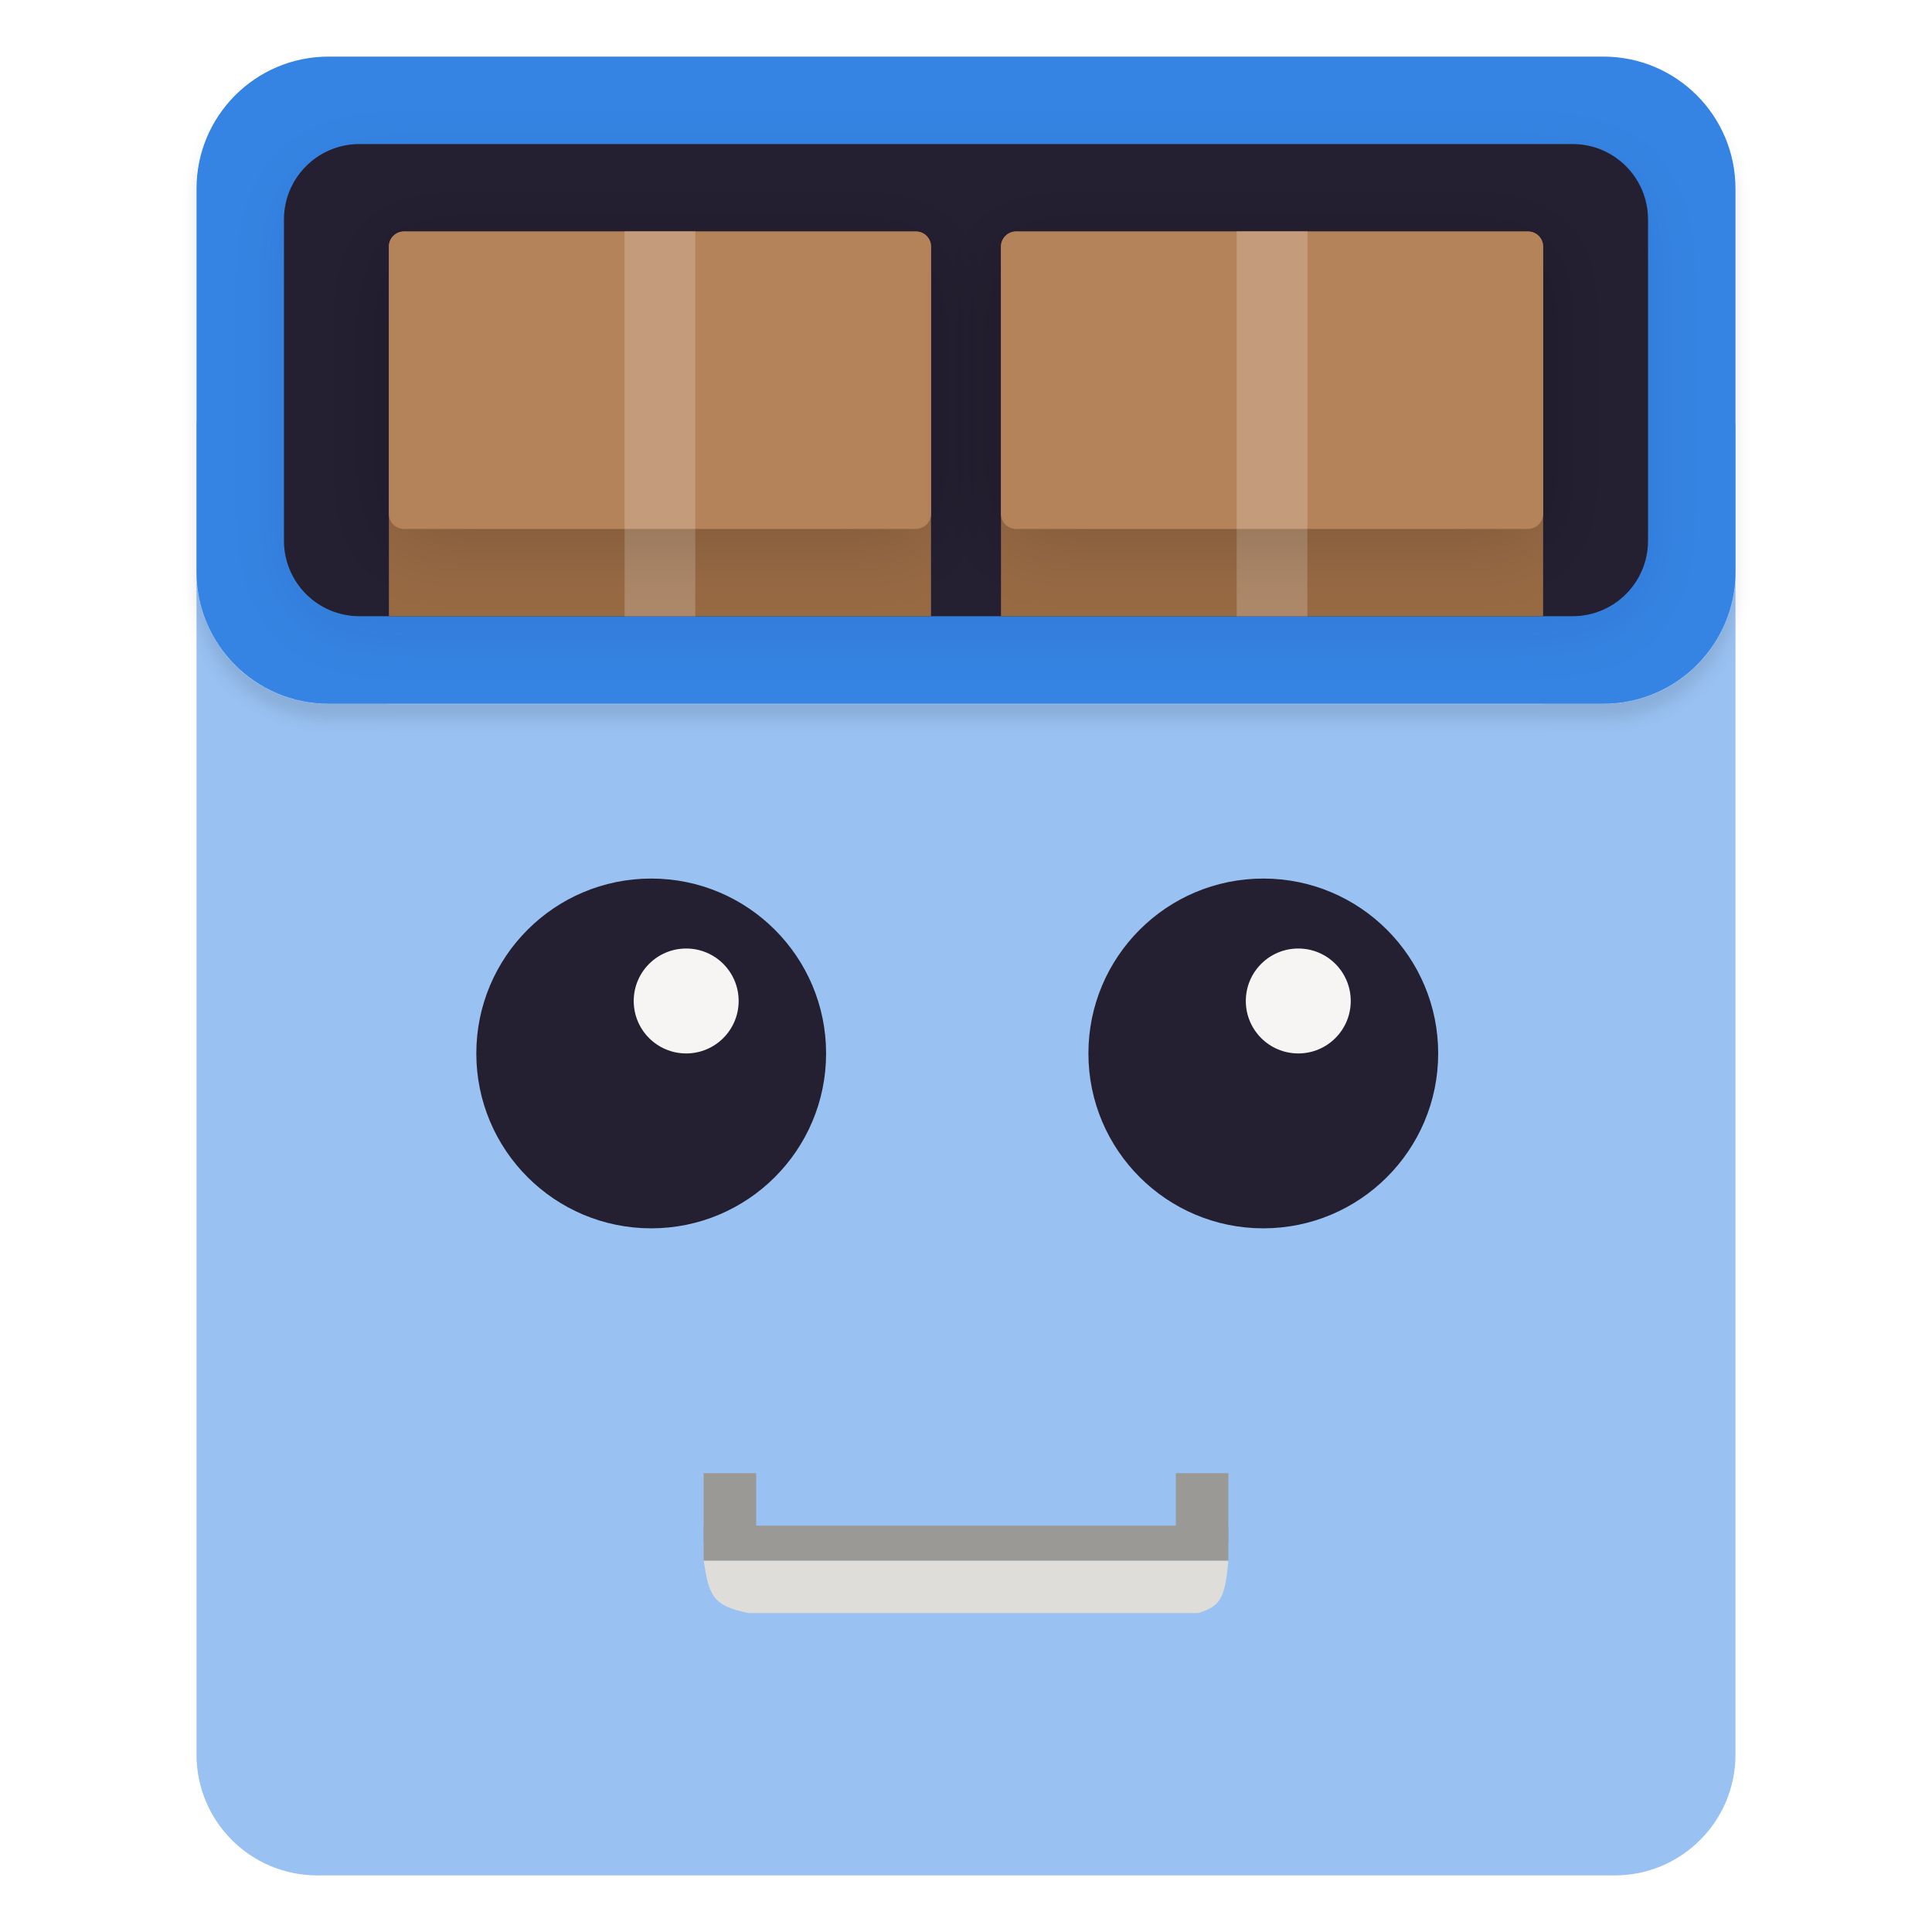
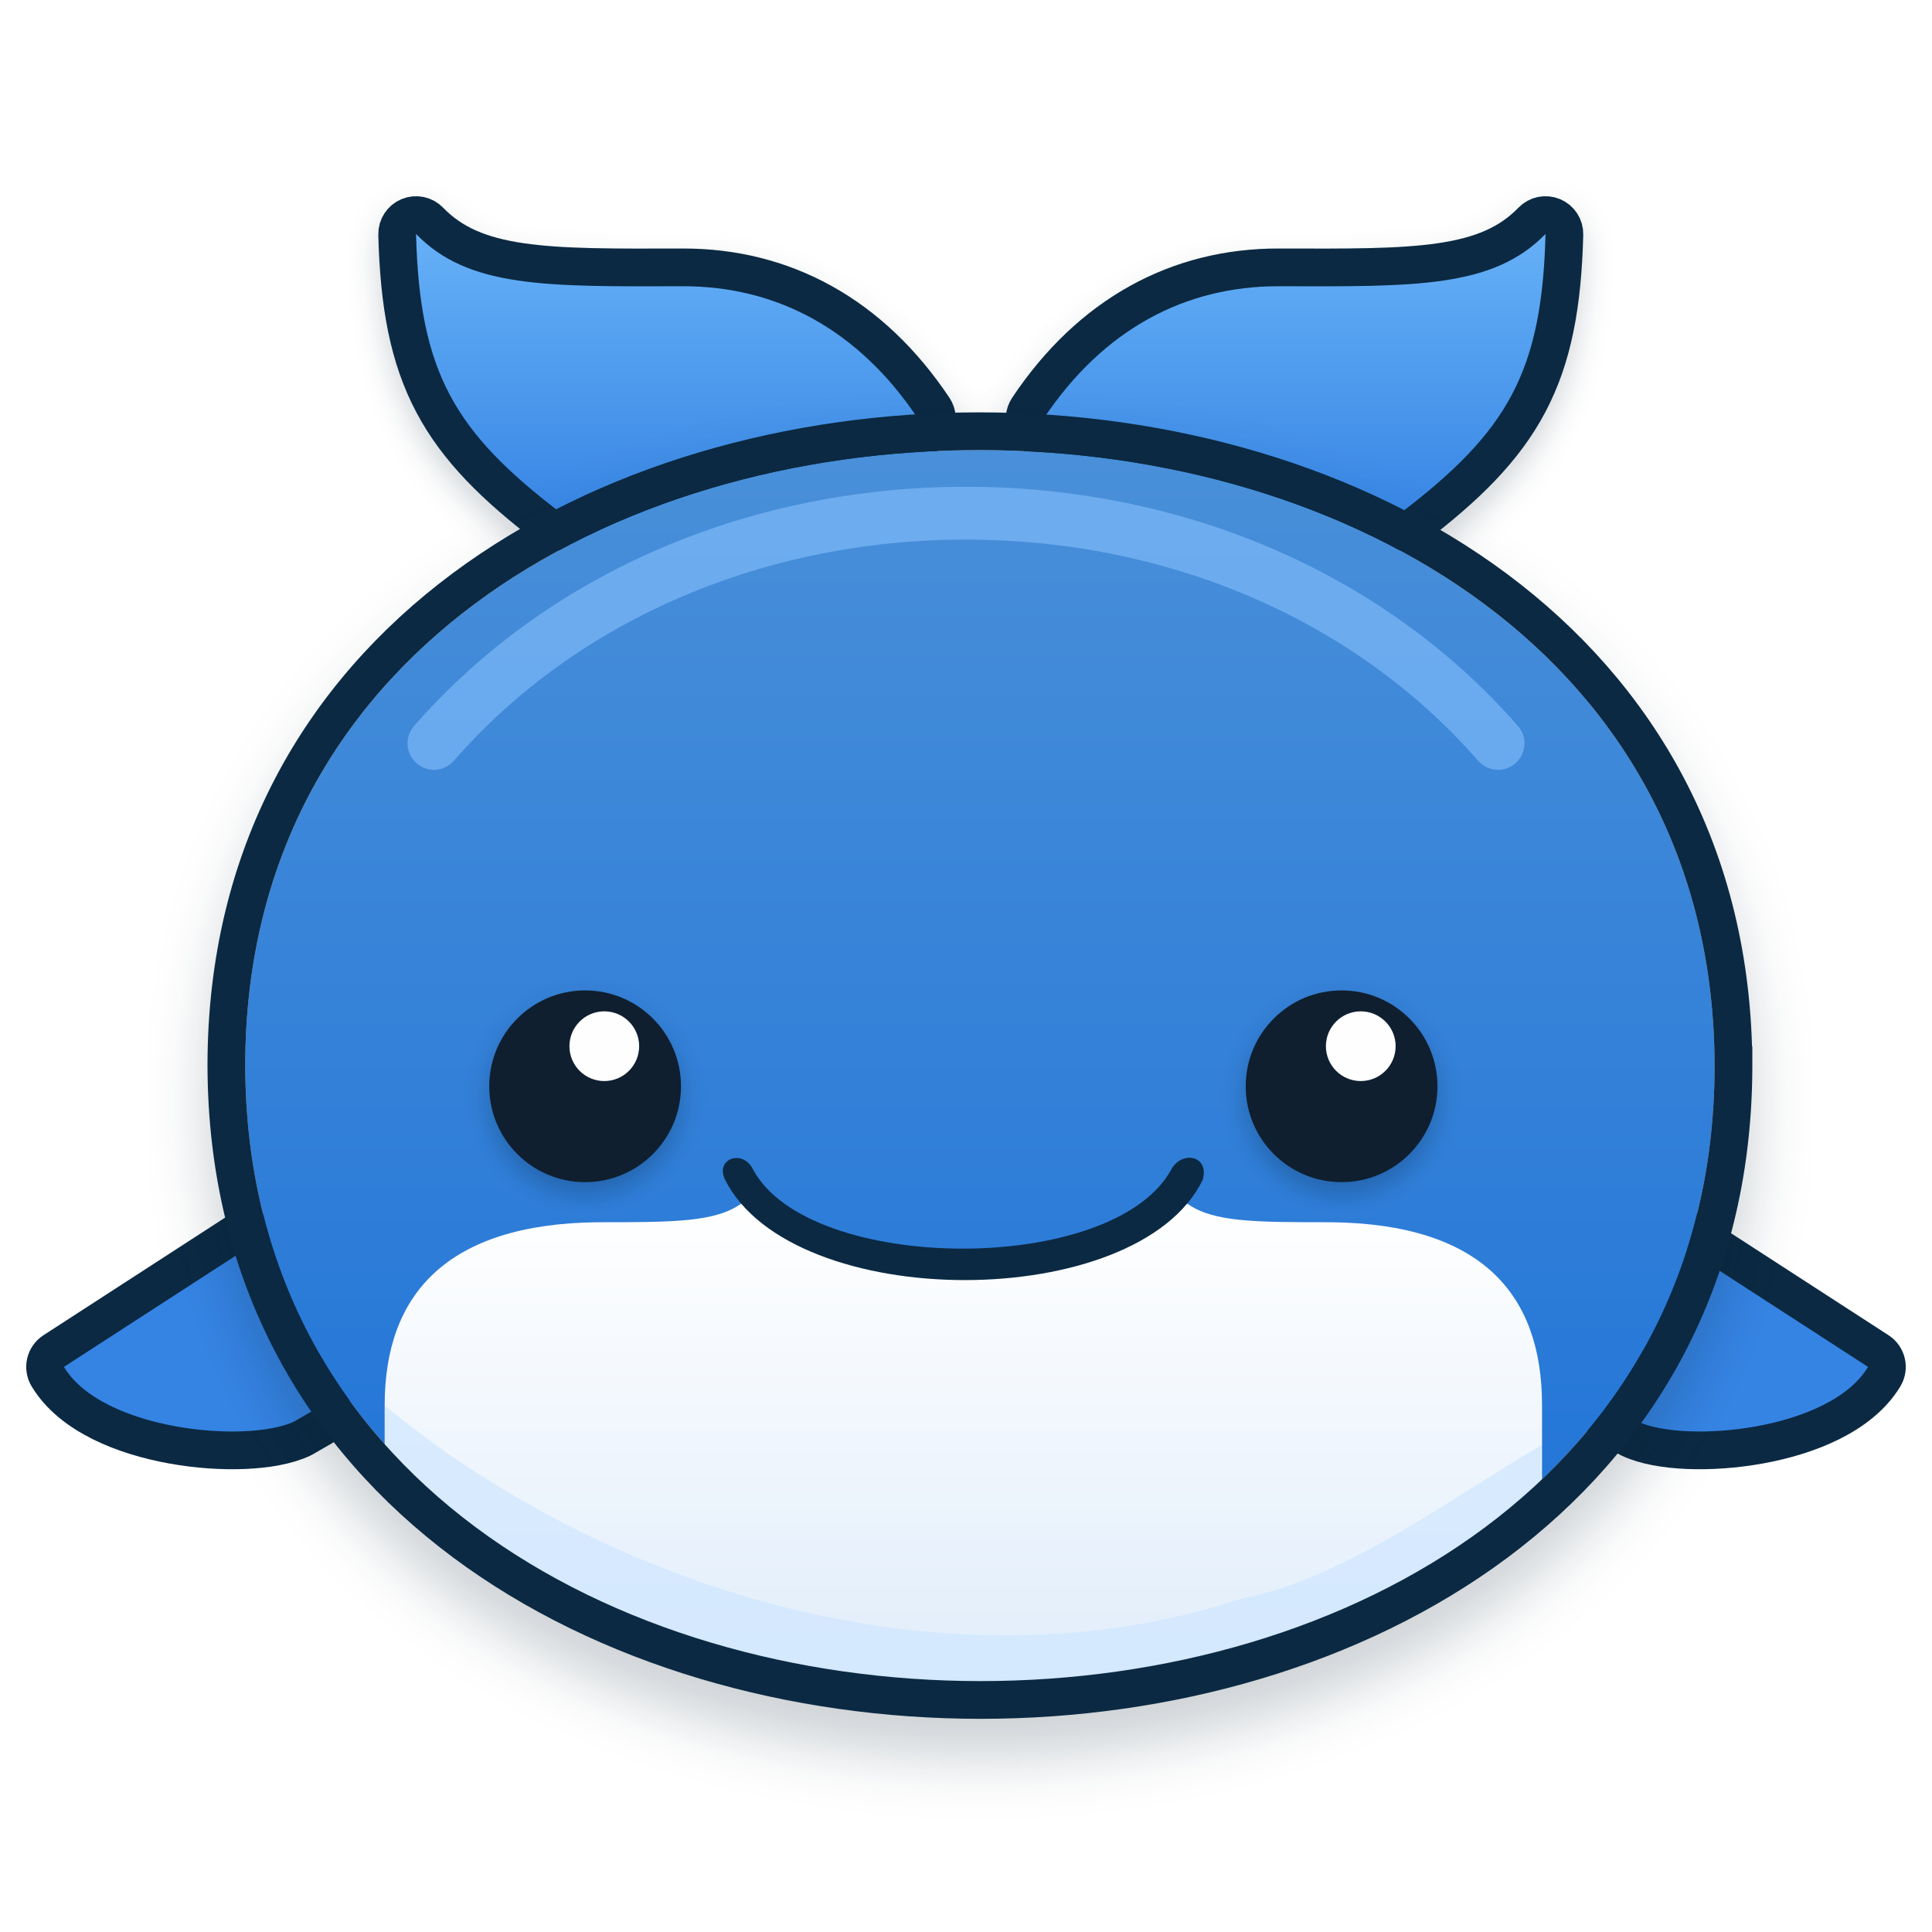
<svg xmlns="http://www.w3.org/2000/svg" width="512" height="512" viewBox="0 0 512 512" fill="none">
-   <path d="M52.077 112.327H459.923V465C459.923 482.673 445.596 497 427.923 497H84.077C66.404 497 52.077 482.673 52.077 465V112.327Z" fill="#99C1F1" />
-   <path d="M186.481 413.577H325.519C324.662 424.053 323.134 425.68 317.574 427.481H198.398C188.761 425.548 187.885 422.781 186.481 413.577Z" fill="#DEDDDA" />
-   <rect x="186.481" y="404.308" width="139.038" height="9.269" fill="#9A9996" />
-   <rect x="311.615" y="390.404" width="13.904" height="18.538" fill="#9A9996" />
-   <rect x="186.481" y="390.404" width="13.904" height="18.538" fill="#9A9996" />
-   <ellipse cx="334.788" cy="279.173" rx="46.346" ry="46.346" fill="#241F31" />
-   <path d="M357.962 265.269C357.962 272.948 351.737 279.173 344.058 279.173C336.379 279.173 330.154 272.948 330.154 265.269C330.154 257.59 336.379 251.365 344.058 251.365C351.737 251.365 357.962 257.59 357.962 265.269Z" fill="#F6F5F4" />
-   <ellipse cx="172.577" cy="279.173" rx="46.346" ry="46.346" fill="#241F31" />
-   <path d="M195.75 265.269C195.75 272.948 189.525 279.173 181.846 279.173C174.167 279.173 167.942 272.948 167.942 265.269C167.942 257.59 174.167 251.365 181.846 251.365C189.525 251.365 195.75 257.59 195.75 265.269Z" fill="#F6F5F4" />
-   <g filter="url(#filter0_d_22_127)">
-     <path d="M52.077 50C52.077 30.67 67.747 15 87.077 15H424.923C444.253 15 459.923 30.67 459.923 50V151.481C459.923 170.811 444.253 186.481 424.923 186.481H87.077C67.747 186.481 52.077 170.811 52.077 151.481V50Z" fill="#3584E4" />
-     <g filter="url(#filter1_d_22_127)">
-       <path d="M75.25 58.173C75.25 47.128 84.204 38.173 95.25 38.173H416.75C427.795 38.173 436.75 47.128 436.75 58.173V143.308C436.75 154.354 427.795 163.308 416.75 163.308H95.25C84.204 163.308 75.25 154.354 75.25 143.308V58.173Z" fill="#241F31" />
-     </g>
-     <path d="M103.057 65.346C103.057 63.137 104.848 61.346 107.057 61.346H242.731C244.94 61.346 246.731 63.137 246.731 65.346V163.308H103.057V65.346Z" fill="#986A44" />
-     <rect x="165.524" y="140.135" width="18.74" height="23.173" fill="#AD8869" />
-     <g filter="url(#filter2_d_22_127)">
-       <path d="M103.057 65.346C103.057 63.137 104.848 61.346 107.057 61.346H242.731C244.94 61.346 246.731 63.137 246.731 65.346V136.134C246.731 138.344 244.94 140.134 242.731 140.134H107.058C104.848 140.134 103.057 138.344 103.057 136.134V65.346Z" fill="#B5835A" />
-     </g>
-     <rect x="165.524" y="61.346" width="18.74" height="78.788" fill="#C49C7B" />
-     <path d="M265.269 65.346C265.269 63.137 267.06 61.346 269.269 61.346H404.942C407.151 61.346 408.942 63.137 408.942 65.346V163.308H265.269V65.346Z" fill="#986A44" />
-     <rect x="327.736" y="140.135" width="18.74" height="23.173" fill="#AD8869" />
-     <g filter="url(#filter3_d_22_127)">
-       <path d="M265.269 65.346C265.269 63.137 267.06 61.346 269.269 61.346H404.942C407.151 61.346 408.942 63.137 408.942 65.346V136.134C408.942 138.344 407.151 140.134 404.942 140.134H269.269C267.06 140.134 265.269 138.344 265.269 136.134V65.346Z" fill="#B5835A" />
-     </g>
-     <rect x="327.736" y="61.346" width="18.74" height="78.788" fill="#C49C7B" />
+   <path d="M62.971 326.494C64.175 325.806 65.616 325.648 66.947 326.066C68.367 326.511 69.516 327.566 70.079 328.944L87.649 371.903C88.596 374.217 87.687 376.875 85.521 378.125L80.423 381.069C80.298 381.14 80.171 381.207 80.041 381.268C76.046 383.136 70.543 384.057 64.772 384.298C58.882 384.544 52.233 384.099 45.679 382.912C39.137 381.728 32.524 379.774 26.777 376.907C21.071 374.061 15.872 370.138 12.669 364.831C11.273 362.52 11.965 359.518 14.231 358.05L62.733 326.639L62.971 326.494Z" fill="url(#paint0_linear_36_185)" stroke="#0B2942" stroke-width="10" stroke-linejoin="round" />
+   <path d="M449.029 326.494C447.825 325.806 446.384 325.648 445.053 326.066C443.633 326.511 442.484 327.566 441.921 328.943L424.351 371.902C423.404 374.217 424.313 376.875 426.479 378.125L431.577 381.068C431.702 381.14 431.829 381.207 431.959 381.268C435.954 383.136 441.457 384.057 447.228 384.298C453.118 384.544 459.767 384.099 466.321 382.912C472.863 381.728 479.476 379.774 485.223 376.907C490.929 374.061 496.128 370.138 499.331 364.831C500.727 362.52 500.035 359.518 497.769 358.05L449.267 326.639L449.029 326.494Z" fill="url(#paint1_linear_36_185)" stroke="#0B2942" stroke-width="10" stroke-linejoin="round" />
+   <g filter="url(#filter0_d_36_185)">
+     <path d="M108.322 57.39C110.222 56.593 112.415 57.042 113.848 58.523C119.776 64.645 127.258 67.814 138.021 69.398C148.989 71.011 162.729 70.902 180.918 70.858C207.664 70.792 230.886 83.346 247.449 108.19C248.431 109.662 248.561 111.545 247.791 113.139C247.02 114.733 245.465 115.801 243.701 115.946C202.846 119.323 183.006 125.059 150.746 140.421C149.054 141.226 147.054 141.019 145.564 139.883C131.239 128.962 121.215 119.118 114.774 106.965C108.32 94.788 105.734 80.811 105.258 62.127C105.206 60.068 106.422 58.187 108.322 57.39Z" fill="url(#paint2_linear_36_185)" stroke="#0B2942" stroke-width="10" stroke-linejoin="round" />
+     <path d="M411.514 57.39C409.614 56.593 407.42 57.042 405.987 58.523C400.06 64.645 392.577 67.814 381.814 69.398C370.846 71.011 357.107 70.902 338.918 70.858C312.172 70.792 288.949 83.346 272.387 108.19C271.405 109.662 271.275 111.545 272.045 113.139C272.815 114.733 274.371 115.801 276.135 115.946C316.99 119.323 336.83 125.059 369.09 140.421C370.781 141.226 372.782 141.019 374.271 139.883C388.596 128.962 398.62 119.118 405.061 106.965C411.516 94.788 414.101 80.811 414.577 62.127C414.629 60.068 413.413 58.187 411.514 57.39Z" fill="url(#paint3_linear_36_185)" stroke="#0B2942" stroke-width="10" stroke-linejoin="round" />
  </g>
+   <g filter="url(#filter1_d_36_185)">
+     <path d="M64.989 282.348C65.466 499.864 454.263 499.893 454.385 282.437C453.907 64.921 65.11 64.891 64.989 282.348Z" fill="url(#paint4_linear_36_185)" />
+     <path d="M158.296 323.907C118.571 324.369 101.942 342.846 101.942 372.409V391.809C173.077 459.711 329.205 474.954 408.655 401.047V372.409C408.655 342.846 392.488 324.369 352.763 323.907C332.439 323.907 321.353 323.907 314.424 318.826C269.009 337.886 243.33 341.51 196.635 318.826C189.706 323.907 178.62 323.907 158.296 323.907Z" fill="url(#paint5_linear_36_185)" />
+     <path opacity="0.65" d="M102 372.5C158.985 419.756 249.477 450.131 329.5 423.5C356.5 418.5 387.5 395 408.5 383V402C335.5 462 190.5 472.5 102 394.5C102 394.5 102 383.5 102 372.5Z" fill="#CDE5FF" />
+     <path d="M259.554 114.278C309.044 114.285 358.799 128.112 396.344 156.069C434.01 184.116 459.234 226.309 459.384 282.334H459.385V282.44L459.38 283.751C458.96 339.156 433.896 380.929 396.545 408.76C359.044 436.704 309.309 450.515 259.82 450.507C210.33 450.5 160.574 436.673 123.03 408.716C85.364 380.669 60.14 338.476 59.989 282.45C59.989 282.415 59.989 282.38 59.989 282.345C60.02 226.288 85.184 184.075 122.828 156.025C160.33 128.081 210.064 114.27 259.554 114.278Z" stroke="#0B2942" stroke-width="10" />
+     <path opacity="0.55" d="M115 197C150 157 202 136 256 136C310 136 362 157 397 197" stroke="#8CC5FF" stroke-width="14" stroke-linecap="round" />
+   </g>
+   <g filter="url(#filter2_d_36_185)">
+     <path d="M155.063 313.284C169.094 313.284 180.469 301.909 180.469 287.878C180.469 273.847 169.094 262.472 155.063 262.472C141.032 262.472 129.657 273.847 129.657 287.878C129.657 301.909 141.032 313.284 155.063 313.284Z" fill="#0F1F2F" />
+     <path d="M160.144 286.492C165.246 286.492 169.382 282.356 169.382 277.254C169.382 272.152 165.246 268.016 160.144 268.016C155.042 268.016 150.906 272.152 150.906 277.254C150.906 282.356 155.042 286.492 160.144 286.492Z" fill="#FEFEFE" />
+     <path d="M355.535 313.284C369.566 313.284 380.941 301.909 380.941 287.878C380.941 273.847 369.566 262.472 355.535 262.472C341.504 262.472 330.129 273.847 330.129 287.878C330.129 301.909 341.504 313.284 355.535 313.284Z" fill="#0F1F2F" />
+     <path d="M360.616 286.492C365.718 286.492 369.854 282.356 369.854 277.254C369.854 272.152 365.718 268.016 360.616 268.016C355.514 268.016 351.378 272.152 351.378 277.254C351.378 282.356 355.514 286.492 360.616 286.492Z" fill="#FEFEFE" />
+   </g>
+   <path d="M318.731 312.672C301.517 348.083 210.052 348.097 192.165 312.672C189.394 307.129 196.785 304.357 199.556 309.9C214.337 337.615 294.986 338.192 310.416 309.901C313.188 304.819 320.578 306.205 318.731 312.672Z" fill="#0B2942" />
  <defs>
-     <filter id="filter0_d_22_127" x="48.077" y="15" width="415.846" height="179.481" filterUnits="userSpaceOnUse" color-interpolation-filters="sRGB">
+     <filter id="filter0_d_36_185" x="92.256" y="48" width="335.322" height="109.906" filterUnits="userSpaceOnUse" color-interpolation-filters="sRGB">
      <feFlood flood-opacity="0" result="BackgroundImageFix" />
      <feColorMatrix in="SourceAlpha" type="matrix" values="0 0 0 0 0 0 0 0 0 0 0 0 0 0 0 0 0 0 127 0" result="hardAlpha" />
      <feOffset dy="4" />
-       <feGaussianBlur stdDeviation="2" />
-       <feComposite in2="hardAlpha" operator="out" />
-       <feColorMatrix type="matrix" values="0 0 0 0 0 0 0 0 0 0 0 0 0 0 0 0 0 0 0.1 0" />
-       <feBlend mode="normal" in2="BackgroundImageFix" result="effect1_dropShadow_22_127" />
-       <feBlend mode="normal" in="SourceGraphic" in2="effect1_dropShadow_22_127" result="shape" />
+       <feGaussianBlur stdDeviation="4" />
+       <feColorMatrix type="matrix" values="0 0 0 0 0.016 0 0 0 0 0.106 0 0 0 0 0.184 0 0 0 0.18 0" />
+       <feBlend mode="normal" in2="BackgroundImageFix" result="effect1_dropShadow_36_185" />
+       <feBlend mode="normal" in="SourceGraphic" in2="effect1_dropShadow_36_185" result="shape" />
    </filter>
-     <filter id="filter1_d_22_127" x="55.25" y="22.173" width="401.5" height="165.135" filterUnits="userSpaceOnUse" color-interpolation-filters="sRGB">
+     <filter id="filter1_d_36_185" x="38.989" y="103.278" width="441.396" height="378.229" filterUnits="userSpaceOnUse" color-interpolation-filters="sRGB">
      <feFlood flood-opacity="0" result="BackgroundImageFix" />
      <feColorMatrix in="SourceAlpha" type="matrix" values="0 0 0 0 0 0 0 0 0 0 0 0 0 0 0 0 0 0 127 0" result="hardAlpha" />
-       <feOffset dy="4" />
-       <feGaussianBlur stdDeviation="10" />
-       <feComposite in2="hardAlpha" operator="out" />
-       <feColorMatrix type="matrix" values="0 0 0 0 0.047 0 0 0 0 0.125 0 0 0 0 0.325 0 0 0 0.1 0" />
-       <feBlend mode="normal" in2="BackgroundImageFix" result="effect1_dropShadow_22_127" />
-       <feBlend mode="normal" in="SourceGraphic" in2="effect1_dropShadow_22_127" result="shape" />
+       <feOffset dy="10" />
+       <feGaussianBlur stdDeviation="8" />
+       <feColorMatrix type="matrix" values="0 0 0 0 0.016 0 0 0 0 0.106 0 0 0 0 0.184 0 0 0 0.2 0" />
+       <feBlend mode="normal" in2="BackgroundImageFix" result="effect1_dropShadow_36_185" />
+       <feBlend mode="normal" in="SourceGraphic" in2="effect1_dropShadow_36_185" result="shape" />
    </filter>
-     <filter id="filter2_d_22_127" x="83.058" y="45.346" width="183.673" height="118.789" filterUnits="userSpaceOnUse" color-interpolation-filters="sRGB">
+     <filter id="filter2_d_36_185" x="123.657" y="259.472" width="263.284" height="62.812" filterUnits="userSpaceOnUse" color-interpolation-filters="sRGB">
      <feFlood flood-opacity="0" result="BackgroundImageFix" />
      <feColorMatrix in="SourceAlpha" type="matrix" values="0 0 0 0 0 0 0 0 0 0 0 0 0 0 0 0 0 0 127 0" result="hardAlpha" />
-       <feOffset dy="4" />
-       <feGaussianBlur stdDeviation="10" />
-       <feComposite in2="hardAlpha" operator="out" />
-       <feColorMatrix type="matrix" values="0 0 0 0 0 0 0 0 0 0 0 0 0 0 0 0 0 0 0.15 0" />
-       <feBlend mode="normal" in2="BackgroundImageFix" result="effect1_dropShadow_22_127" />
-       <feBlend mode="normal" in="SourceGraphic" in2="effect1_dropShadow_22_127" result="shape" />
+       <feOffset dy="3" />
+       <feGaussianBlur stdDeviation="3" />
+       <feColorMatrix type="matrix" values="0 0 0 0 0.012 0 0 0 0 0.086 0 0 0 0 0.149 0 0 0 0.24 0" />
+       <feBlend mode="normal" in2="BackgroundImageFix" result="effect1_dropShadow_36_185" />
+       <feBlend mode="normal" in="SourceGraphic" in2="effect1_dropShadow_36_185" result="shape" />
    </filter>
-     <filter id="filter3_d_22_127" x="245.269" y="45.346" width="183.673" height="118.789" filterUnits="userSpaceOnUse" color-interpolation-filters="sRGB">
-       <feFlood flood-opacity="0" result="BackgroundImageFix" />
-       <feColorMatrix in="SourceAlpha" type="matrix" values="0 0 0 0 0 0 0 0 0 0 0 0 0 0 0 0 0 0 127 0" result="hardAlpha" />
-       <feOffset dy="4" />
-       <feGaussianBlur stdDeviation="10" />
-       <feComposite in2="hardAlpha" operator="out" />
-       <feColorMatrix type="matrix" values="0 0 0 0 0 0 0 0 0 0 0 0 0 0 0 0 0 0 0.15 0" />
-       <feBlend mode="normal" in2="BackgroundImageFix" result="effect1_dropShadow_22_127" />
-       <feBlend mode="normal" in="SourceGraphic" in2="effect1_dropShadow_22_127" result="shape" />
-     </filter>
+     <linearGradient id="paint0_linear_36_185" x1="256" y1="57" x2="256" y2="140" gradientUnits="userSpaceOnUse">
+       <stop stop-color="#69B3F8" />
+       <stop offset="1" stop-color="#3584E4" />
+     </linearGradient>
+     <linearGradient id="paint1_linear_36_185" x1="256" y1="57" x2="256" y2="140" gradientUnits="userSpaceOnUse">
+       <stop stop-color="#69B3F8" />
+       <stop offset="1" stop-color="#3584E4" />
+     </linearGradient>
+     <linearGradient id="paint2_linear_36_185" x1="256" y1="57" x2="256" y2="140" gradientUnits="userSpaceOnUse">
+       <stop stop-color="#69B3F8" />
+       <stop offset="1" stop-color="#3584E4" />
+     </linearGradient>
+     <linearGradient id="paint3_linear_36_185" x1="256" y1="57" x2="256" y2="140" gradientUnits="userSpaceOnUse">
+       <stop stop-color="#69B3F8" />
+       <stop offset="1" stop-color="#3584E4" />
+     </linearGradient>
+     <linearGradient id="paint4_linear_36_185" x1="256" y1="114" x2="256" y2="451" gradientUnits="userSpaceOnUse">
+       <stop stop-color="#4A90D9" />
+       <stop offset="1" stop-color="#1C71D8" />
+     </linearGradient>
+     <linearGradient id="paint5_linear_36_185" x1="255" y1="319" x2="255" y2="459" gradientUnits="userSpaceOnUse">
+       <stop stop-color="white" />
+       <stop offset="1" stop-color="#DDEBFA" />
+     </linearGradient>
  </defs>
</svg>
